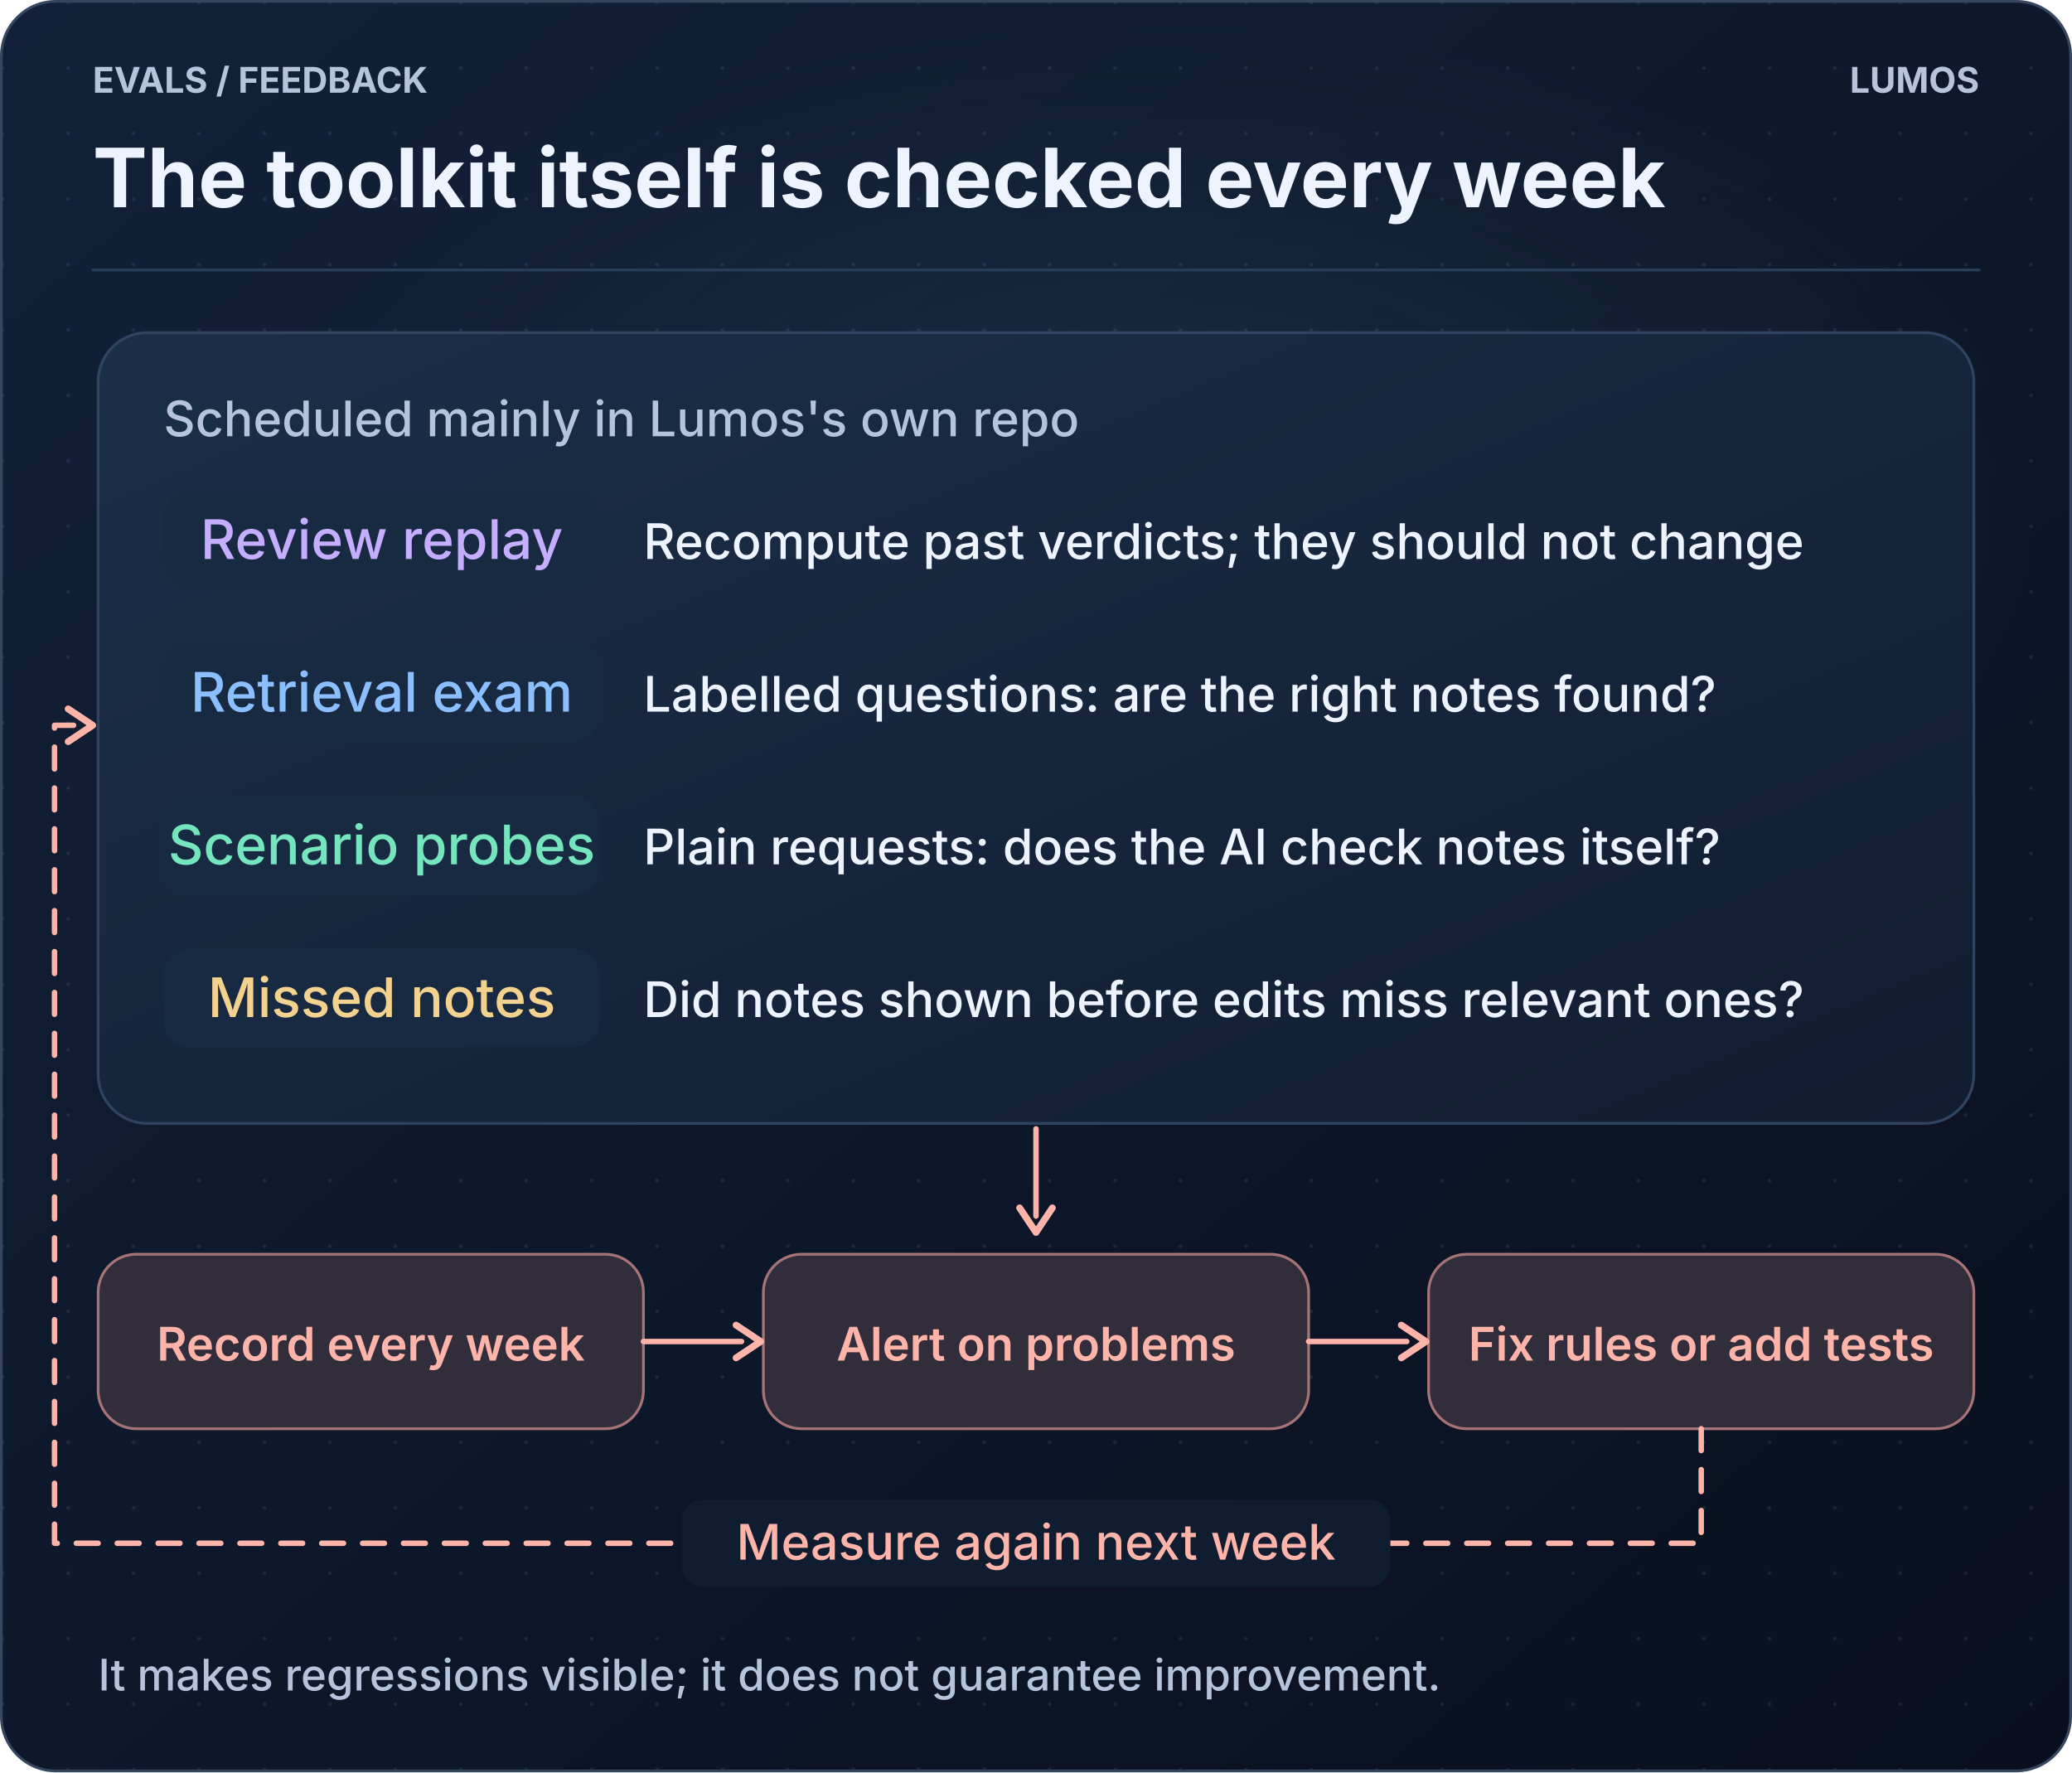
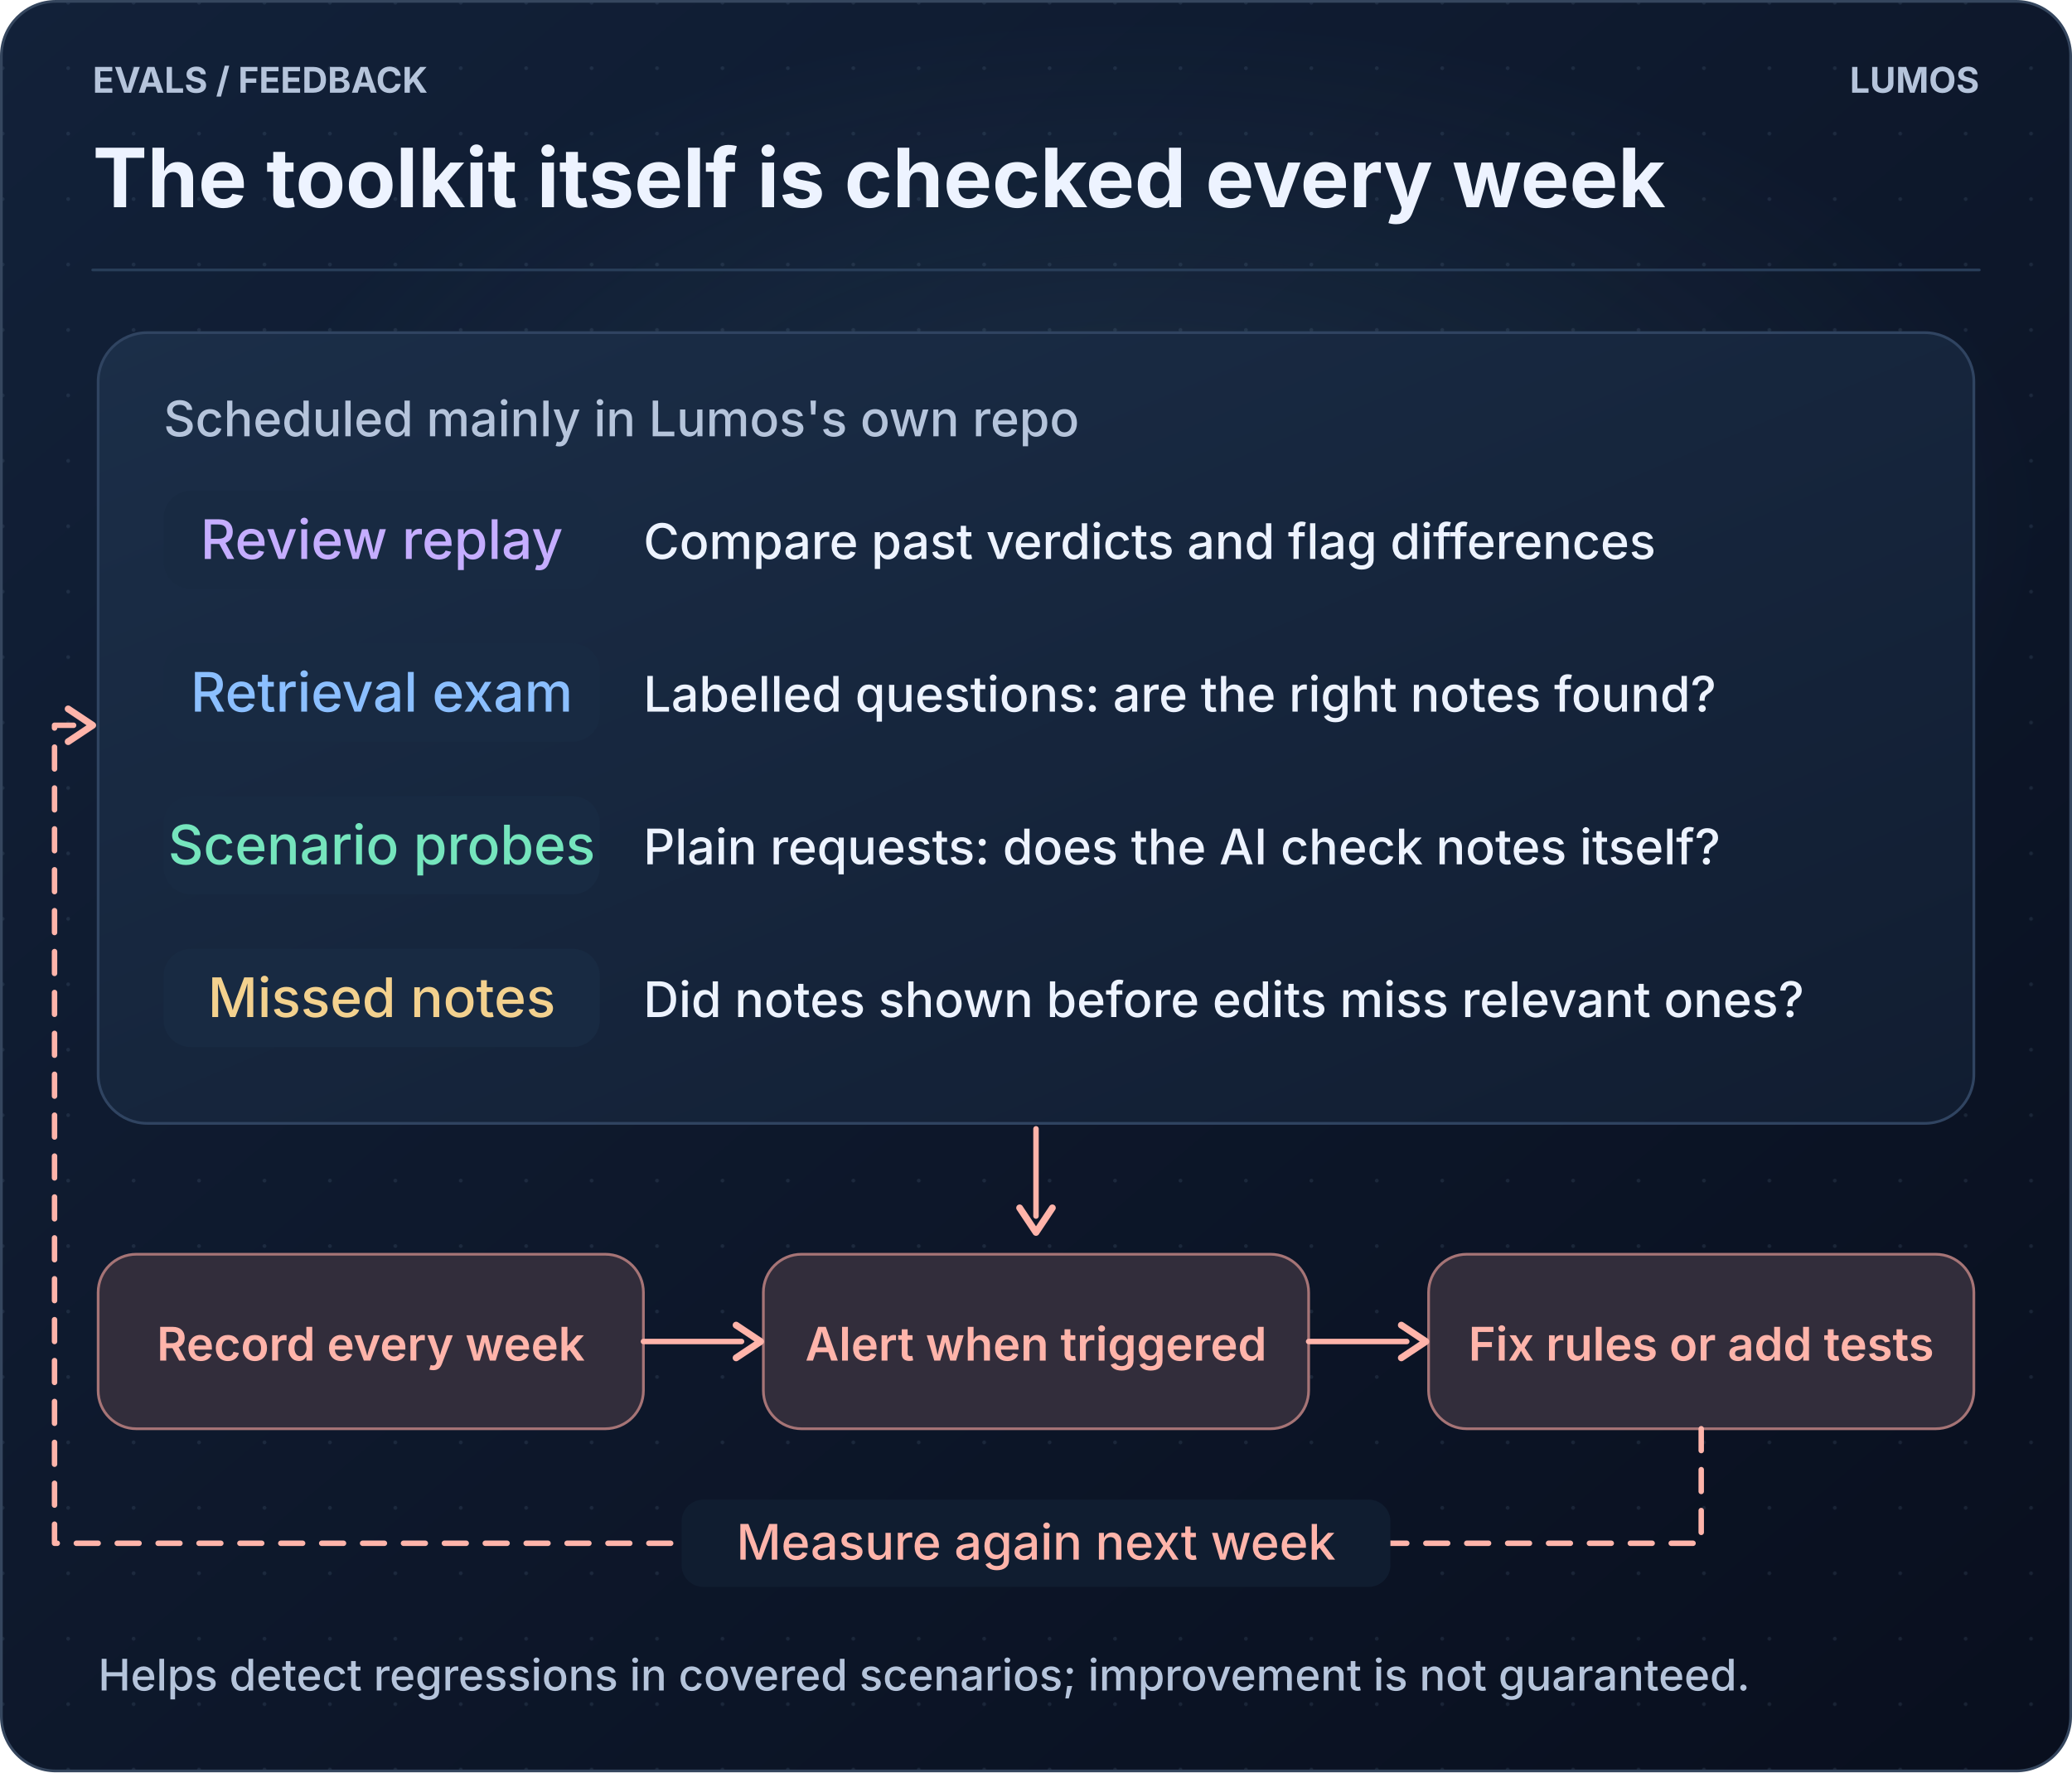
<svg xmlns="http://www.w3.org/2000/svg" width="760" height="650" viewBox="0 0 760 650" role="img" aria-labelledby="title desc">
  <defs>
    <linearGradient id="bg" x1="0" y1="0" x2="1" y2="1">
      <stop stop-color="#122139" />
      <stop offset="1" stop-color="#090f1e" />
    </linearGradient>
    <linearGradient id="panel" x1="0" y1="0" x2="1" y2="1">
      <stop stop-color="#1b2e48" />
      <stop offset="1" stop-color="#111d31" />
    </linearGradient>
    <radialGradient id="halo">
      <stop stop-color="#73b8d7" stop-opacity=".12" />
      <stop offset="1" stop-color="#73b8d7" stop-opacity="0" />
    </radialGradient>
    <pattern id="grid" width="24" height="24" patternUnits="userSpaceOnUse">
      <circle cx="1" cy="1" r=".7" fill="#718da9" opacity=".15" />
    </pattern>
  </defs>
  <rect x=".5" y=".5" width="759" height="649" rx="20" fill="url(#bg)" stroke="#35465e" />
  <rect x="1" y="1" width="758" height="648" rx="20" fill="url(#grid)" />
  <ellipse cx="420" cy="190" rx="335" ry="185" fill="url(#halo)" />
  <g font-family="Inter, 'PingFang TC', 'Noto Sans TC', 'Microsoft JhengHei', system-ui, sans-serif">
    <text x="34" y="34" font-size="13" fill="#b5c4db" text-anchor="start" font-weight="650">EVALS / FEEDBACK</text>
    <text x="34" y="76" font-size="30" fill="#edf3ff" text-anchor="start" font-weight="650">The toolkit itself is checked every week</text>
    <path d="M34 99H726" fill="none" stroke="#283d58" stroke-width="1" stroke-linecap="round" stroke-linejoin="round" />
    <text x="726" y="34" font-size="13" fill="#b5c4db" text-anchor="end" font-weight="650">LUMOS</text>
    <rect x="36" y="122" width="688" height="290" rx="18" fill="url(#panel)" stroke="#304461" stroke-width="1" />
    <text x="60" y="160" font-size="18" fill="#b5c4db" text-anchor="start" font-weight="450">Scheduled mainly in Lumos's own repo</text>
    <rect x="60" y="180" width="160" height="36" rx="10" fill="#182a42" stroke="none" stroke-width="1" />
    <text x="140.0" y="205" font-size="20" fill="#c5adff" text-anchor="middle" font-weight="550">Review replay</text>
-     <text x="236" y="205" font-size="18" fill="#edf3ff" text-anchor="start" font-weight="450">Recompute past verdicts; they should not change</text>
+     <text x="236" y="205" font-size="18" fill="#edf3ff" text-anchor="start" font-weight="450">Compare past verdicts and flag differences</text>
    <rect x="60" y="236" width="160" height="36" rx="10" fill="#182a42" stroke="none" stroke-width="1" />
    <text x="140.0" y="261" font-size="20" fill="#8bbfff" text-anchor="middle" font-weight="550">Retrieval exam</text>
    <text x="236" y="261" font-size="18" fill="#edf3ff" text-anchor="start" font-weight="450">Labelled questions: are the right notes found?</text>
    <rect x="60" y="292" width="160" height="36" rx="10" fill="#182a42" stroke="none" stroke-width="1" />
    <text x="140.0" y="317" font-size="20" fill="#75e5bd" text-anchor="middle" font-weight="550">Scenario probes</text>
    <text x="236" y="317" font-size="18" fill="#edf3ff" text-anchor="start" font-weight="450">Plain requests: does the AI check notes itself?</text>
    <rect x="60" y="348" width="160" height="36" rx="10" fill="#182a42" stroke="none" stroke-width="1" />
    <text x="140.0" y="373" font-size="20" fill="#f3d18e" text-anchor="middle" font-weight="550">Missed notes</text>
    <text x="236" y="373" font-size="18" fill="#edf3ff" text-anchor="start" font-weight="450">Did notes shown before edits miss relevant ones?</text>
    <path d="M380 414V446" fill="none" stroke="#ffb4aa" stroke-width="2" stroke-linecap="round" stroke-linejoin="round" />
    <polyline points="374,443 380,452 386,443" fill="none" stroke="#ffb4aa" stroke-width="2.5" stroke-linecap="round" stroke-linejoin="round" />
    <rect x="36" y="460" width="200" height="64" rx="14" fill="#322d3b" stroke="#a67476" stroke-width="1" />
    <text x="136" y="499" font-size="17" fill="#ffb4aa" text-anchor="middle" font-weight="600">Record every week</text>
    <rect x="280" y="460" width="200" height="64" rx="14" fill="#322d3b" stroke="#a67476" stroke-width="1" />
-     <text x="380" y="499" font-size="17" fill="#ffb4aa" text-anchor="middle" font-weight="600">Alert on problems</text>
+     <text x="380" y="499" font-size="17" fill="#ffb4aa" text-anchor="middle" font-weight="600">Alert when triggered</text>
    <rect x="524" y="460" width="200" height="64" rx="14" fill="#322d3b" stroke="#a67476" stroke-width="1" />
    <text x="624" y="499" font-size="17" fill="#ffb4aa" text-anchor="middle" font-weight="600">Fix rules or add tests</text>
    <path d="M236 492H272" fill="none" stroke="#ffb4aa" stroke-width="2" stroke-linecap="round" stroke-linejoin="round" />
    <polyline points="270,486 279,492 270,498" fill="none" stroke="#ffb4aa" stroke-width="2.5" stroke-linecap="round" stroke-linejoin="round" />
    <path d="M480 492H516" fill="none" stroke="#ffb4aa" stroke-width="2" stroke-linecap="round" stroke-linejoin="round" />
    <polyline points="514,486 523,492 514,498" fill="none" stroke="#ffb4aa" stroke-width="2.5" stroke-linecap="round" stroke-linejoin="round" />
    <path d="M624 524V566H20V266H28" fill="none" stroke="#ffb4aa" stroke-width="2" stroke-linecap="round" stroke-linejoin="round" stroke-dasharray="8 7" />
    <polyline points="25,260 34,266 25,272" fill="none" stroke="#ffb4aa" stroke-width="2.5" stroke-linecap="round" stroke-linejoin="round" />
    <rect x="250" y="550" width="260" height="32" rx="8" fill="#101d30" stroke="none" stroke-width="1" />
    <text x="380" y="572" font-size="18" fill="#ffb4aa" text-anchor="middle" font-weight="450">Measure again next week</text>
-     <text x="36" y="620" font-size="16" fill="#b5c4db" text-anchor="start" font-weight="450">It makes regressions visible; it does not guarantee improvement.</text>
+     <text x="36" y="620" font-size="16" fill="#b5c4db" text-anchor="start" font-weight="450">Helps detect regressions in covered scenarios; improvement is not guaranteed.</text>
  </g>
</svg>
